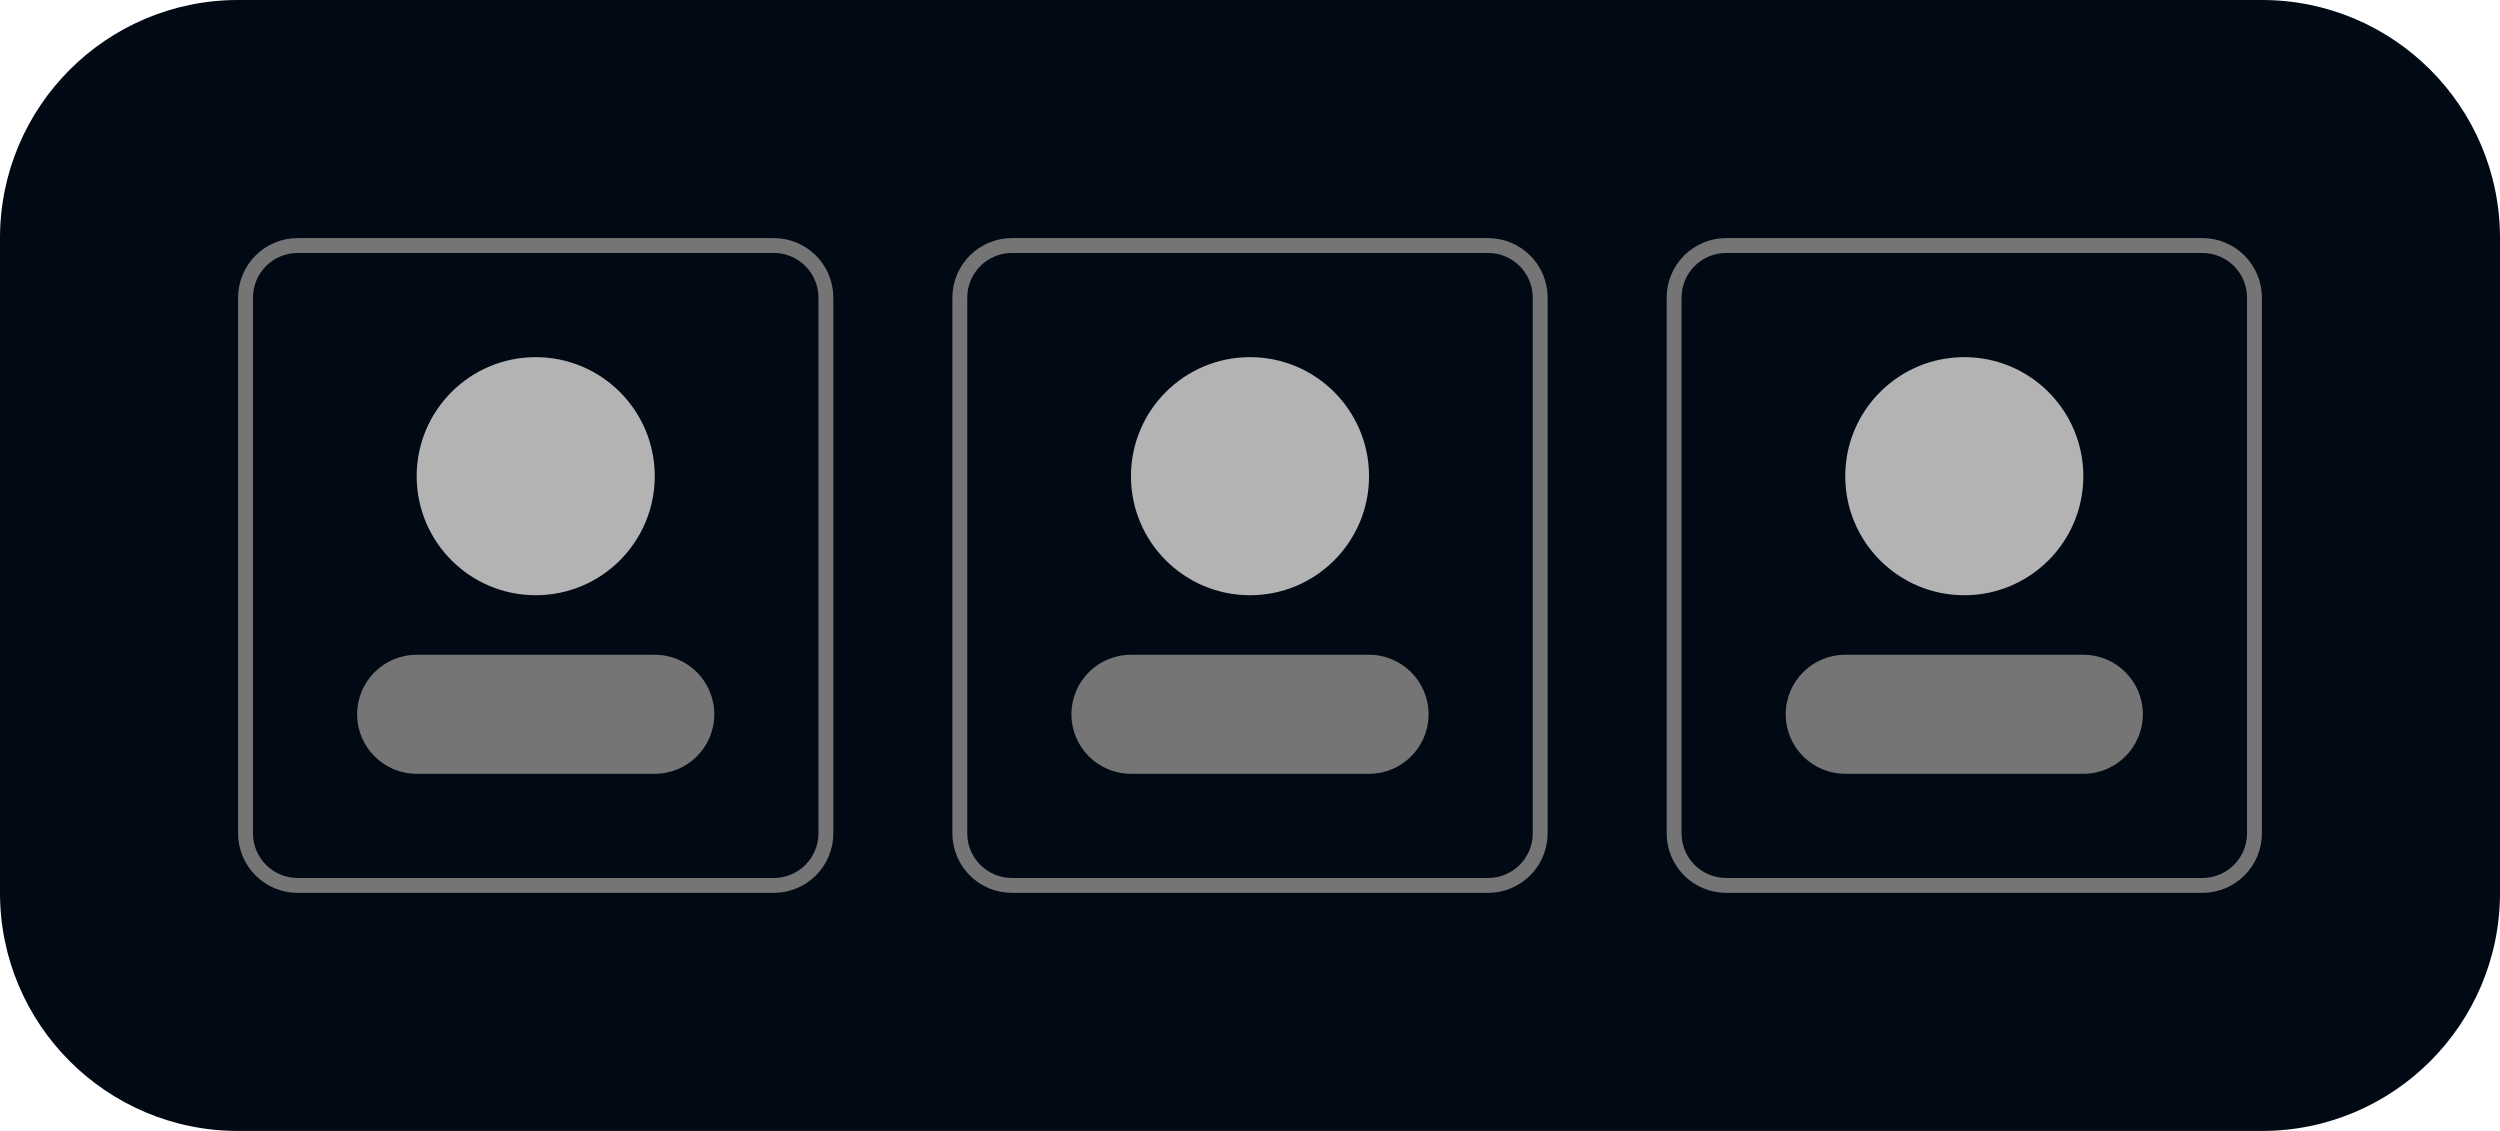
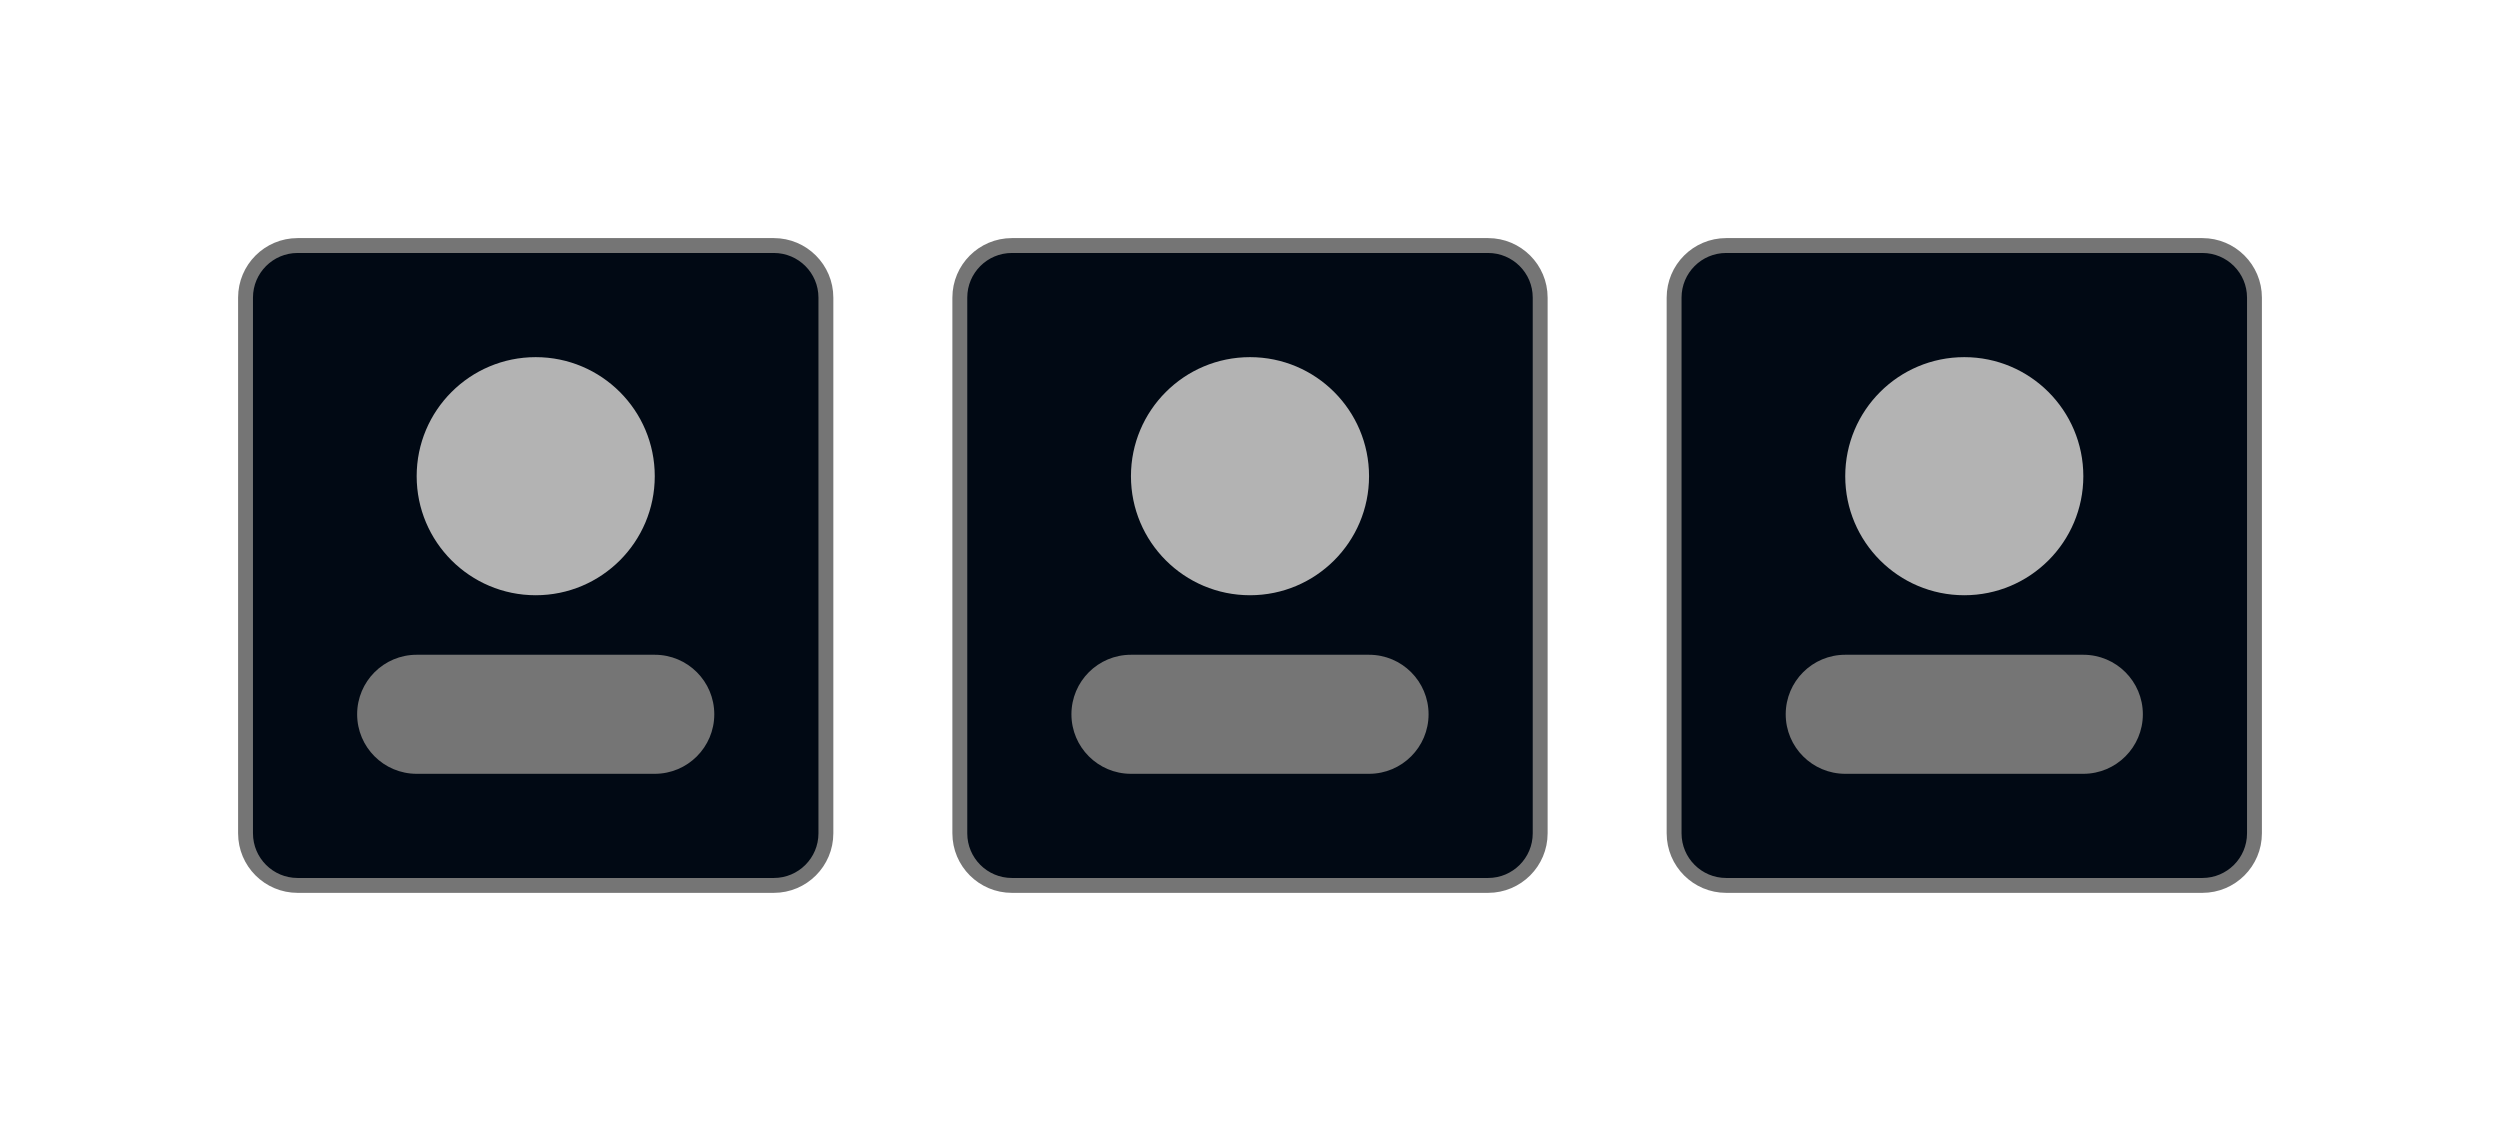
<svg xmlns="http://www.w3.org/2000/svg" width="84" height="38" viewBox="0 0 84 38" fill="none">
-   <rect width="84" height="38" rx="8" fill="#010914" />
  <rect x="8.25" y="8.25" width="19.5" height="21.5" rx="1.75" fill="#010914" />
  <rect x="14" y="12" width="8" height="8" rx="4" fill="#B3B3B3" />
  <rect x="12" y="22" width="12" height="4" rx="2" fill="#757575" />
  <rect x="8.25" y="8.25" width="19.5" height="21.5" rx="1.75" stroke="#757575" stroke-width="0.5" />
  <rect x="32.25" y="8.25" width="19.5" height="21.5" rx="1.75" fill="#010914" />
  <rect x="38" y="12" width="8" height="8" rx="4" fill="#B3B3B3" />
  <rect x="36" y="22" width="12" height="4" rx="2" fill="#757575" />
  <rect x="32.25" y="8.25" width="19.5" height="21.5" rx="1.75" stroke="#757575" stroke-width="0.5" />
  <rect x="56.25" y="8.25" width="19.5" height="21.5" rx="1.75" fill="#010914" />
  <rect x="62" y="12" width="8" height="8" rx="4" fill="#B3B3B3" />
  <rect x="60" y="22" width="12" height="4" rx="2" fill="#757575" />
  <rect x="56.25" y="8.25" width="19.5" height="21.5" rx="1.75" stroke="#757575" stroke-width="0.5" />
</svg>
